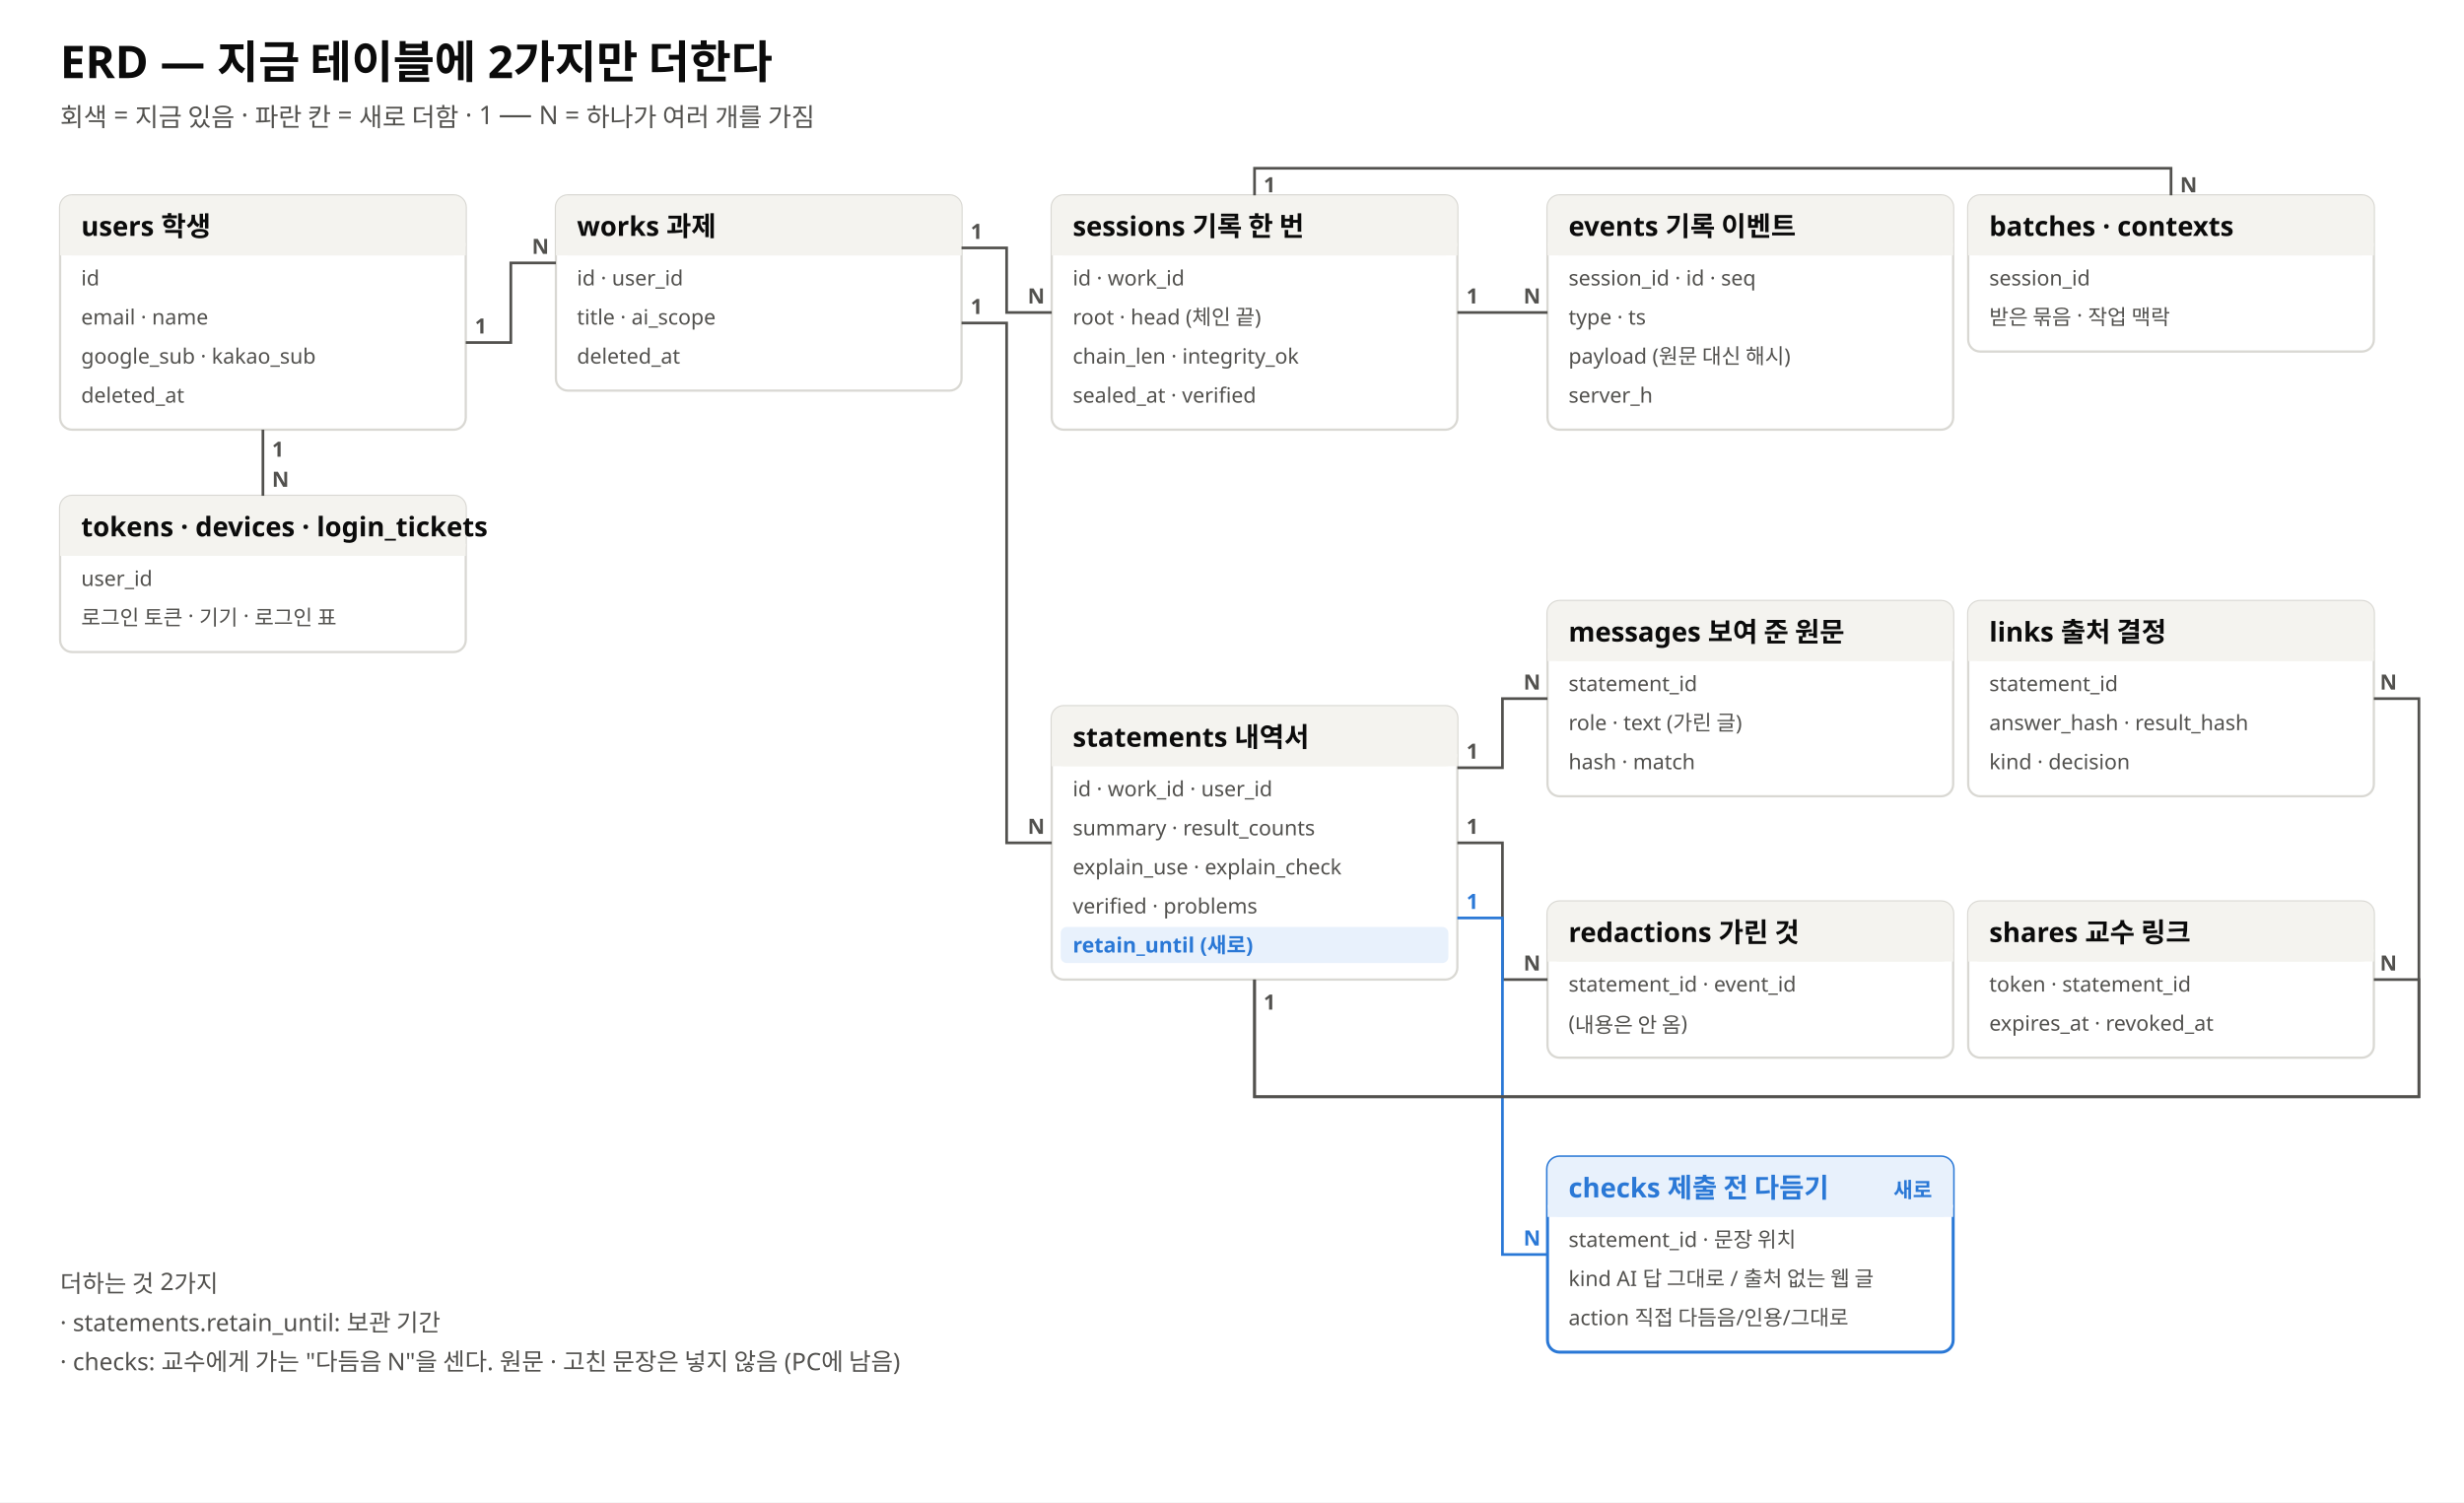
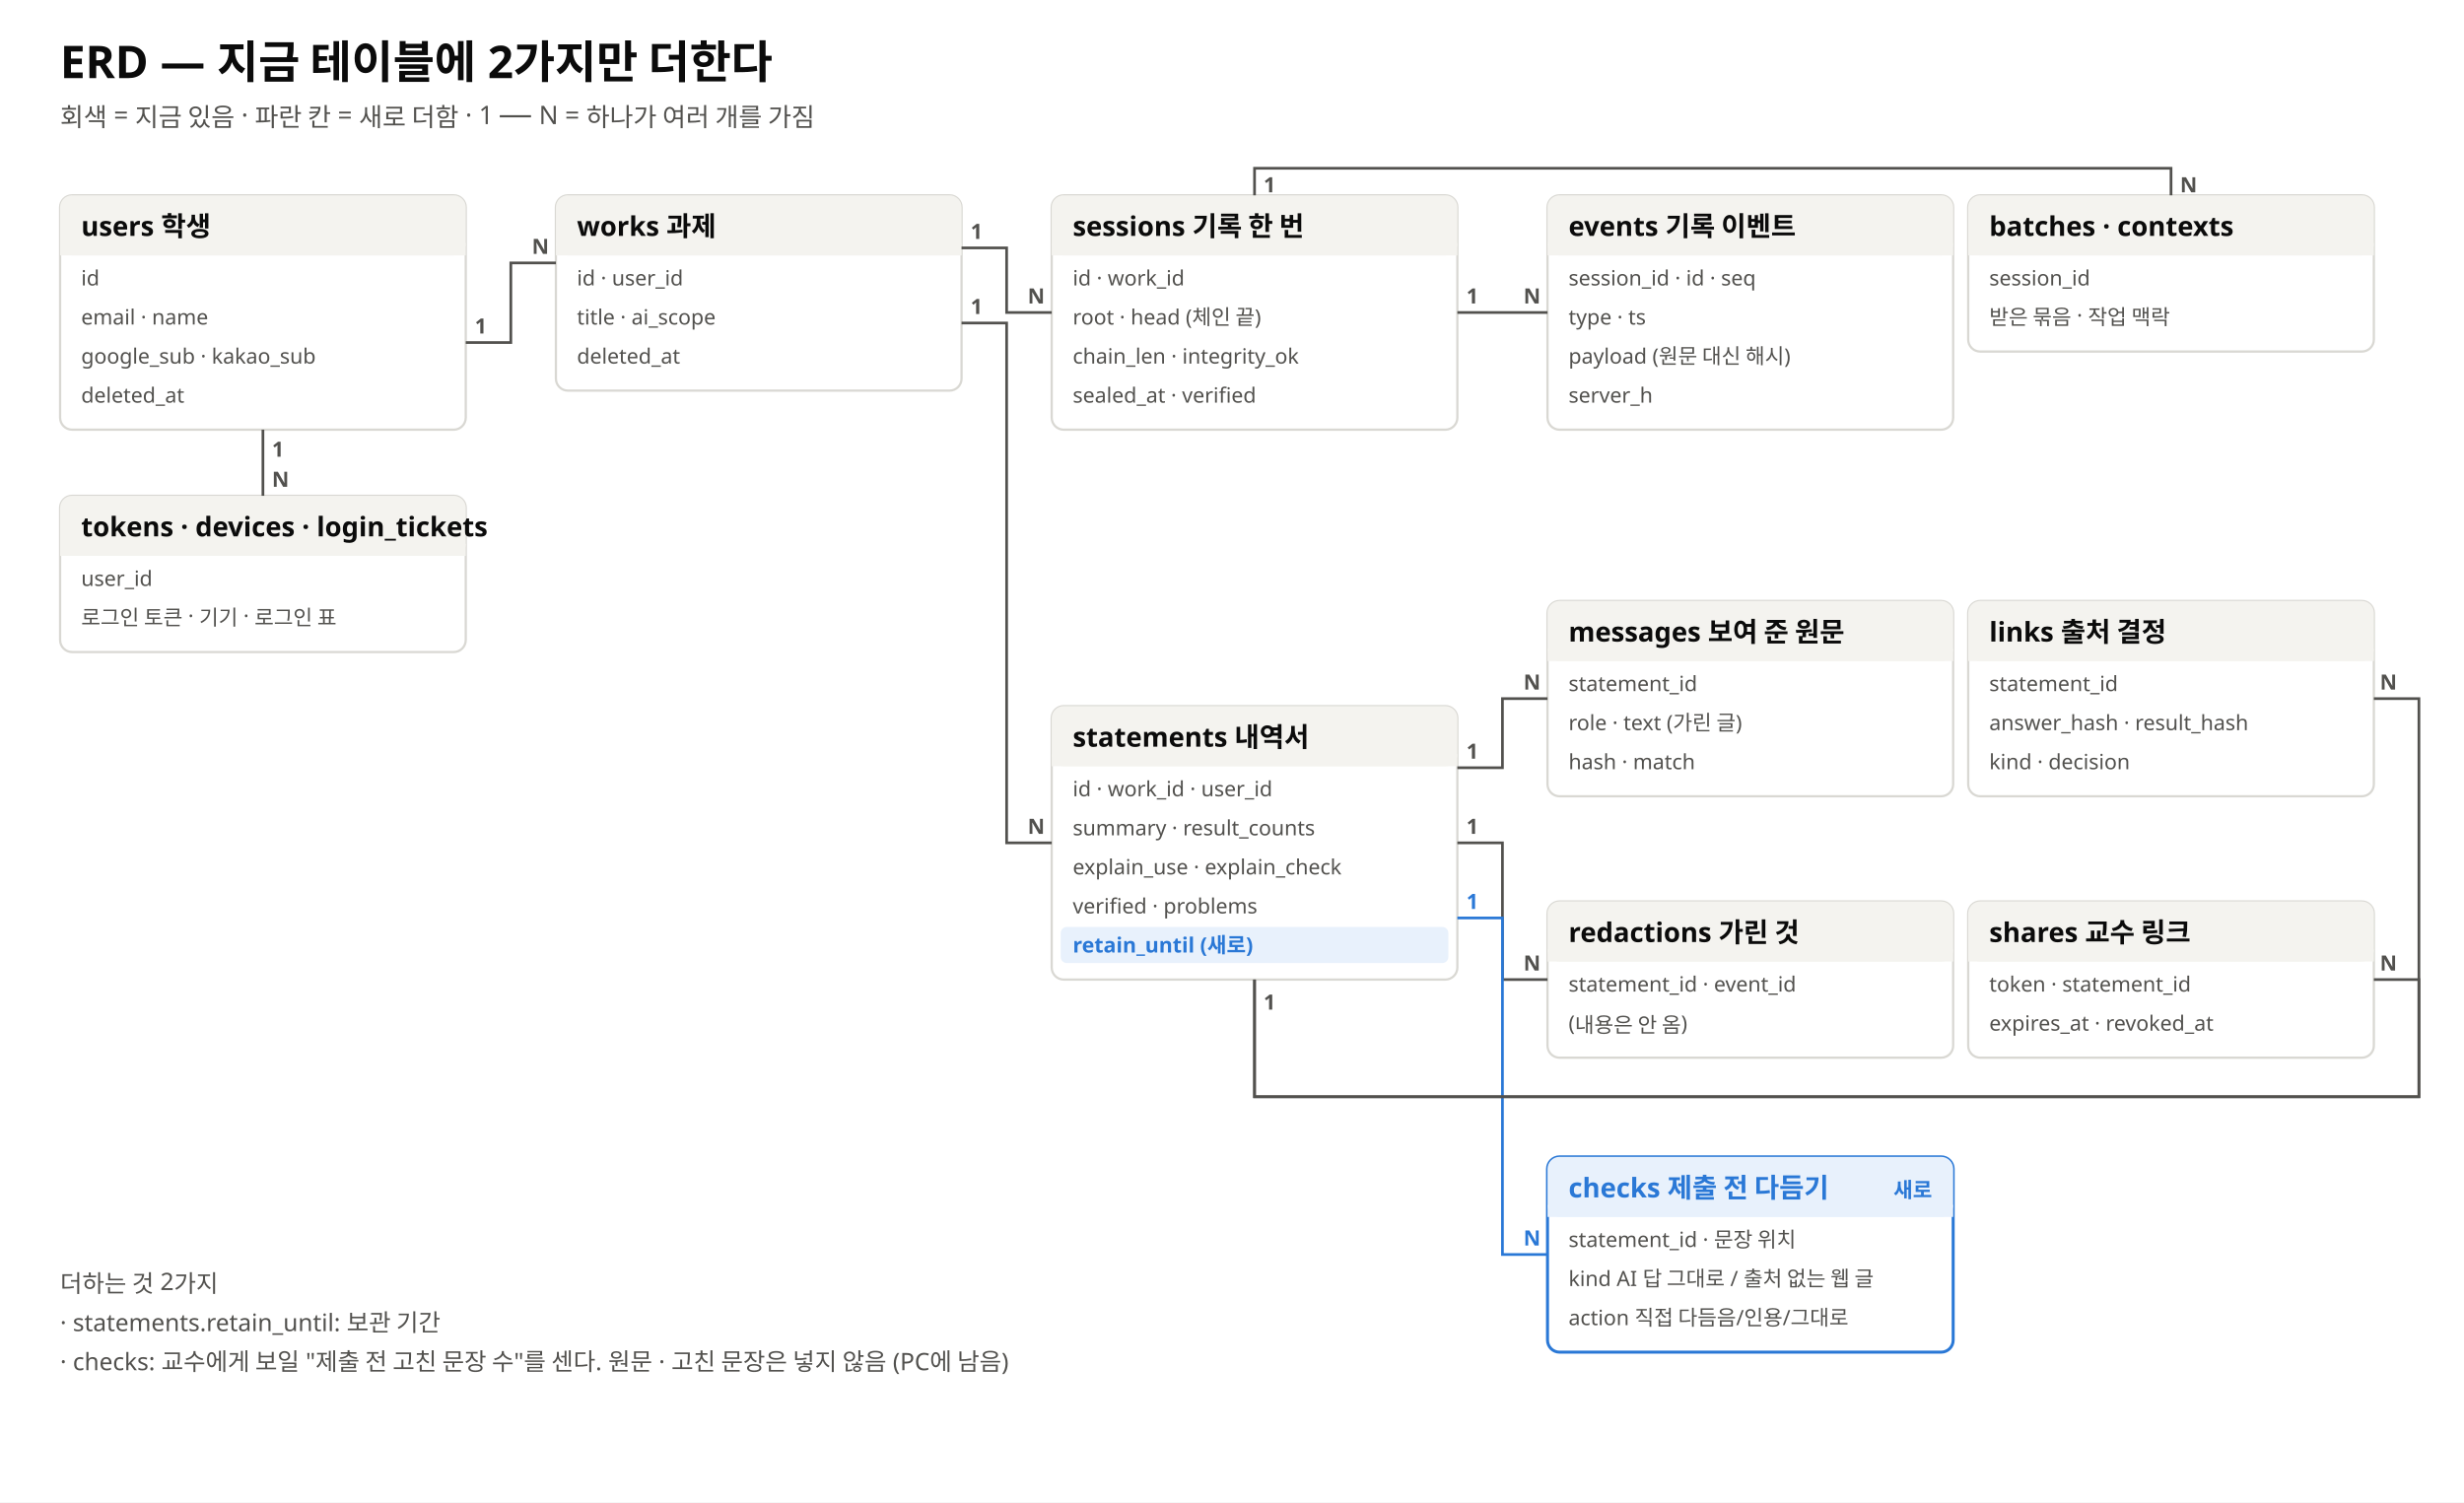
<svg xmlns="http://www.w3.org/2000/svg" viewBox="0 0 1640 1000" width="1640" height="1000" font-family="Pretendard, 'Apple SD Gothic Neo', 'Noto Sans KR', sans-serif">
  <defs>
    <marker id="arr" viewBox="0 0 10 10" refX="9" refY="5" markerWidth="8" markerHeight="8" orient="auto-start-reverse">
      <path d="M0,0 L10,5 L0,10 z" fill="#52514e" />
    </marker>
  </defs>
  <rect width="1640" height="1000" fill="#ffffff" />
  <text x="40" y="52" font-size="30" fill="#0b0b0b" font-weight="700" text-anchor="start">ERD — 지금 테이블에 2가지만 더한다</text>
  <text x="40" y="84" font-size="17" fill="#52514e" font-weight="400" text-anchor="start">회색 = 지금 있음 · 파란 칸 = 새로 더함 · 1 ── N = 하나가 여러 개를 가짐</text>
  <rect x="40" y="130" width="270" height="156" rx="8" fill="#ffffff" stroke="#d9d8d3" stroke-width="1.5" />
  <rect x="40" y="130" width="270" height="40" rx="8" fill="#f4f3ef" />
  <rect x="40" y="162" width="270" height="8" fill="#f4f3ef" />
  <text x="54" y="157" font-size="18" fill="#0b0b0b" font-weight="700" text-anchor="start">users 학생</text>
  <text x="54" y="190" font-size="14" fill="#52514e" font-weight="400" text-anchor="start">id</text>
  <text x="54" y="216" font-size="14" fill="#52514e" font-weight="400" text-anchor="start">email · name</text>
  <text x="54" y="242" font-size="14" fill="#52514e" font-weight="400" text-anchor="start">google_sub · kakao_sub</text>
  <text x="54" y="268" font-size="14" fill="#52514e" font-weight="400" text-anchor="start">deleted_at</text>
  <rect x="40" y="330" width="270" height="104" rx="8" fill="#ffffff" stroke="#d9d8d3" stroke-width="1.5" />
  <rect x="40" y="330" width="270" height="40" rx="8" fill="#f4f3ef" />
  <rect x="40" y="362" width="270" height="8" fill="#f4f3ef" />
  <text x="54" y="357" font-size="18" fill="#0b0b0b" font-weight="700" text-anchor="start">tokens · devices · login_tickets</text>
  <text x="54" y="390" font-size="14" fill="#52514e" font-weight="400" text-anchor="start">user_id</text>
  <text x="54" y="416" font-size="14" fill="#52514e" font-weight="400" text-anchor="start">로그인 토큰 · 기기 · 로그인 표</text>
  <rect x="370" y="130" width="270" height="130" rx="8" fill="#ffffff" stroke="#d9d8d3" stroke-width="1.5" />
  <rect x="370" y="130" width="270" height="40" rx="8" fill="#f4f3ef" />
  <rect x="370" y="162" width="270" height="8" fill="#f4f3ef" />
  <text x="384" y="157" font-size="18" fill="#0b0b0b" font-weight="700" text-anchor="start">works 과제</text>
  <text x="384" y="190" font-size="14" fill="#52514e" font-weight="400" text-anchor="start">id · user_id</text>
  <text x="384" y="216" font-size="14" fill="#52514e" font-weight="400" text-anchor="start">title · ai_scope</text>
  <text x="384" y="242" font-size="14" fill="#52514e" font-weight="400" text-anchor="start">deleted_at</text>
  <rect x="700" y="130" width="270" height="156" rx="8" fill="#ffffff" stroke="#d9d8d3" stroke-width="1.5" />
  <rect x="700" y="130" width="270" height="40" rx="8" fill="#f4f3ef" />
  <rect x="700" y="162" width="270" height="8" fill="#f4f3ef" />
  <text x="714" y="157" font-size="18" fill="#0b0b0b" font-weight="700" text-anchor="start">sessions 기록 한 번</text>
  <text x="714" y="190" font-size="14" fill="#52514e" font-weight="400" text-anchor="start">id · work_id</text>
  <text x="714" y="216" font-size="14" fill="#52514e" font-weight="400" text-anchor="start">root · head (체인 끝)</text>
  <text x="714" y="242" font-size="14" fill="#52514e" font-weight="400" text-anchor="start">chain_len · integrity_ok</text>
  <text x="714" y="268" font-size="14" fill="#52514e" font-weight="400" text-anchor="start">sealed_at · verified</text>
  <rect x="1030" y="130" width="270" height="156" rx="8" fill="#ffffff" stroke="#d9d8d3" stroke-width="1.5" />
  <rect x="1030" y="130" width="270" height="40" rx="8" fill="#f4f3ef" />
  <rect x="1030" y="162" width="270" height="8" fill="#f4f3ef" />
  <text x="1044" y="157" font-size="18" fill="#0b0b0b" font-weight="700" text-anchor="start">events 기록 이벤트</text>
  <text x="1044" y="190" font-size="14" fill="#52514e" font-weight="400" text-anchor="start">session_id · id · seq</text>
  <text x="1044" y="216" font-size="14" fill="#52514e" font-weight="400" text-anchor="start">type · ts</text>
  <text x="1044" y="242" font-size="14" fill="#52514e" font-weight="400" text-anchor="start">payload (원문 대신 해시)</text>
  <text x="1044" y="268" font-size="14" fill="#52514e" font-weight="400" text-anchor="start">server_h</text>
  <rect x="1310" y="130" width="270" height="104" rx="8" fill="#ffffff" stroke="#d9d8d3" stroke-width="1.5" />
  <rect x="1310" y="130" width="270" height="40" rx="8" fill="#f4f3ef" />
  <rect x="1310" y="162" width="270" height="8" fill="#f4f3ef" />
  <text x="1324" y="157" font-size="18" fill="#0b0b0b" font-weight="700" text-anchor="start">batches · contexts</text>
  <text x="1324" y="190" font-size="14" fill="#52514e" font-weight="400" text-anchor="start">session_id</text>
  <text x="1324" y="216" font-size="14" fill="#52514e" font-weight="400" text-anchor="start">받은 묶음 · 작업 맥락</text>
  <rect x="700" y="470" width="270" height="182" rx="8" fill="#ffffff" stroke="#d9d8d3" stroke-width="1.5" />
  <rect x="700" y="470" width="270" height="40" rx="8" fill="#f4f3ef" />
  <rect x="700" y="502" width="270" height="8" fill="#f4f3ef" />
  <text x="714" y="497" font-size="18" fill="#0b0b0b" font-weight="700" text-anchor="start">statements 내역서</text>
  <text x="714" y="530" font-size="14" fill="#52514e" font-weight="400" text-anchor="start">id · work_id · user_id</text>
  <text x="714" y="556" font-size="14" fill="#52514e" font-weight="400" text-anchor="start">summary · result_counts</text>
  <text x="714" y="582" font-size="14" fill="#52514e" font-weight="400" text-anchor="start">explain_use · explain_check</text>
  <text x="714" y="608" font-size="14" fill="#52514e" font-weight="400" text-anchor="start">verified · problems</text>
  <rect x="706" y="617" width="258" height="24" rx="4" fill="#e8f1fc" />
  <text x="714" y="634" font-size="14" fill="#2a78d6" font-weight="700" text-anchor="start">retain_until  (새로)</text>
  <rect x="1030" y="400" width="270" height="130" rx="8" fill="#ffffff" stroke="#d9d8d3" stroke-width="1.5" />
  <rect x="1030" y="400" width="270" height="40" rx="8" fill="#f4f3ef" />
  <rect x="1030" y="432" width="270" height="8" fill="#f4f3ef" />
  <text x="1044" y="427" font-size="18" fill="#0b0b0b" font-weight="700" text-anchor="start">messages 보여 준 원문</text>
  <text x="1044" y="460" font-size="14" fill="#52514e" font-weight="400" text-anchor="start">statement_id</text>
  <text x="1044" y="486" font-size="14" fill="#52514e" font-weight="400" text-anchor="start">role · text (가린 글)</text>
  <text x="1044" y="512" font-size="14" fill="#52514e" font-weight="400" text-anchor="start">hash · match</text>
  <rect x="1310" y="400" width="270" height="130" rx="8" fill="#ffffff" stroke="#d9d8d3" stroke-width="1.5" />
  <rect x="1310" y="400" width="270" height="40" rx="8" fill="#f4f3ef" />
  <rect x="1310" y="432" width="270" height="8" fill="#f4f3ef" />
  <text x="1324" y="427" font-size="18" fill="#0b0b0b" font-weight="700" text-anchor="start">links 출처 결정</text>
  <text x="1324" y="460" font-size="14" fill="#52514e" font-weight="400" text-anchor="start">statement_id</text>
  <text x="1324" y="486" font-size="14" fill="#52514e" font-weight="400" text-anchor="start">answer_hash · result_hash</text>
  <text x="1324" y="512" font-size="14" fill="#52514e" font-weight="400" text-anchor="start">kind · decision</text>
  <rect x="1030" y="600" width="270" height="104" rx="8" fill="#ffffff" stroke="#d9d8d3" stroke-width="1.5" />
  <rect x="1030" y="600" width="270" height="40" rx="8" fill="#f4f3ef" />
  <rect x="1030" y="632" width="270" height="8" fill="#f4f3ef" />
  <text x="1044" y="627" font-size="18" fill="#0b0b0b" font-weight="700" text-anchor="start">redactions 가린 것</text>
  <text x="1044" y="660" font-size="14" fill="#52514e" font-weight="400" text-anchor="start">statement_id · event_id</text>
  <text x="1044" y="686" font-size="14" fill="#52514e" font-weight="400" text-anchor="start">(내용은 안 옴)</text>
  <rect x="1310" y="600" width="270" height="104" rx="8" fill="#ffffff" stroke="#d9d8d3" stroke-width="1.5" />
  <rect x="1310" y="600" width="270" height="40" rx="8" fill="#f4f3ef" />
  <rect x="1310" y="632" width="270" height="8" fill="#f4f3ef" />
  <text x="1324" y="627" font-size="18" fill="#0b0b0b" font-weight="700" text-anchor="start">shares 교수 링크</text>
  <text x="1324" y="660" font-size="14" fill="#52514e" font-weight="400" text-anchor="start">token · statement_id</text>
  <text x="1324" y="686" font-size="14" fill="#52514e" font-weight="400" text-anchor="start">expires_at · revoked_at</text>
  <rect x="1030" y="770" width="270" height="130" rx="8" fill="#ffffff" stroke="#2a78d6" stroke-width="2" />
  <rect x="1030" y="770" width="270" height="40" rx="8" fill="#e8f1fc" />
  <rect x="1030" y="802" width="270" height="8" fill="#e8f1fc" />
  <text x="1044" y="797" font-size="18" fill="#2a78d6" font-weight="700" text-anchor="start">checks 제출 전 다듬기</text>
  <text x="1286" y="797" font-size="14" fill="#2a78d6" font-weight="700" text-anchor="end">새로</text>
  <text x="1044" y="830" font-size="14" fill="#52514e" font-weight="400" text-anchor="start">statement_id · 문장 위치</text>
  <text x="1044" y="856" font-size="14" fill="#52514e" font-weight="400" text-anchor="start">kind AI 답 그대로 / 출처 없는 웹 글</text>
  <text x="1044" y="882" font-size="14" fill="#52514e" font-weight="400" text-anchor="start">action 직접 다듬음/인용/그대로</text>
  <path d="M175.0,286 L175.0,308.0 L175.0,308.0 L175.0,330" fill="none" stroke="#52514e" stroke-width="1.8" />
  <text x="181.0" y="304" font-size="14" fill="#52514e" font-weight="700" text-anchor="start">1</text>
  <text x="181.0" y="324" font-size="14" fill="#52514e" font-weight="700" text-anchor="start">N</text>
  <path d="M310,228.0 L340.0,228.0 L340.0,175.0 L370,175.0" fill="none" stroke="#52514e" stroke-width="1.8" />
  <text x="316" y="222.0" font-size="14" fill="#52514e" font-weight="700" text-anchor="start">1</text>
  <text x="354" y="169.0" font-size="14" fill="#52514e" font-weight="700" text-anchor="start">N</text>
  <path d="M640,165.0 L670.0,165.0 L670.0,208.0 L700,208.0" fill="none" stroke="#52514e" stroke-width="1.8" />
  <text x="646" y="159.0" font-size="14" fill="#52514e" font-weight="700" text-anchor="start">1</text>
  <text x="684" y="202.0" font-size="14" fill="#52514e" font-weight="700" text-anchor="start">N</text>
  <path d="M970,208.0 L1000.0,208.0 L1000.0,208.0 L1030,208.0" fill="none" stroke="#52514e" stroke-width="1.8" />
  <text x="976" y="202.0" font-size="14" fill="#52514e" font-weight="700" text-anchor="start">1</text>
  <text x="1014" y="202.0" font-size="14" fill="#52514e" font-weight="700" text-anchor="start">N</text>
  <path d="M640,215.0 L670.0,215.0 L670.0,561.0 L700,561.0" fill="none" stroke="#52514e" stroke-width="1.8" />
  <text x="646" y="209.0" font-size="14" fill="#52514e" font-weight="700" text-anchor="start">1</text>
  <text x="684" y="555.0" font-size="14" fill="#52514e" font-weight="700" text-anchor="start">N</text>
  <path d="M970,511.0 L1000.0,511.0 L1000.0,465.0 L1030,465.0" fill="none" stroke="#52514e" stroke-width="1.8" />
  <text x="976" y="505.0" font-size="14" fill="#52514e" font-weight="700" text-anchor="start">1</text>
  <text x="1014" y="459.0" font-size="14" fill="#52514e" font-weight="700" text-anchor="start">N</text>
  <path d="M970,561.0 L1000.0,561.0 L1000.0,652.0 L1030,652.0" fill="none" stroke="#52514e" stroke-width="1.8" />
  <text x="976" y="555.0" font-size="14" fill="#52514e" font-weight="700" text-anchor="start">1</text>
  <text x="1014" y="646.0" font-size="14" fill="#52514e" font-weight="700" text-anchor="start">N</text>
  <path d="M970,611.0 L1000.0,611.0 L1000.0,835.0 L1030,835.0" fill="none" stroke="#2a78d6" stroke-width="1.8" />
  <text x="976" y="605.0" font-size="14" fill="#2a78d6" font-weight="700" text-anchor="start">1</text>
  <text x="1014" y="829.0" font-size="14" fill="#2a78d6" font-weight="700" text-anchor="start">N</text>
  <path d="M835.0,130 L835.0,112 L1445.0,112 L1445.0,130" fill="none" stroke="#52514e" stroke-width="1.8" />
  <text x="841.0" y="128" font-size="14" fill="#52514e" font-weight="700" text-anchor="start">1</text>
  <text x="1451.0" y="128" font-size="14" fill="#52514e" font-weight="700" text-anchor="start">N</text>
  <path d="M835.0,652 L835.0,730 L1610,730 L1610,465.0 L1580,465.0" fill="none" stroke="#52514e" stroke-width="1.8" />
  <text x="1584" y="459.0" font-size="14" fill="#52514e" font-weight="700" text-anchor="start">N</text>
  <path d="M835.0,652 L835.0,730 L1610,730 L1610,652.0 L1580,652.0" fill="none" stroke="#52514e" stroke-width="1.8" />
  <text x="1584" y="646.0" font-size="14" fill="#52514e" font-weight="700" text-anchor="start">N</text>
  <text x="841.0" y="672" font-size="14" fill="#52514e" font-weight="700" text-anchor="start">1</text>
  <text x="40" y="860" font-size="16" fill="#52514e" font-weight="400" text-anchor="start">더하는 것 2가지</text>
  <text x="40" y="886" font-size="16" fill="#52514e" font-weight="400" text-anchor="start">· statements.retain_until: 보관 기간</text>
-   <text x="40" y="912" font-size="16" fill="#52514e" font-weight="400" text-anchor="start">· checks: 교수에게 가는 "다듬음 N"을 센다. 원문 · 고친 문장은 넣지 않음 (PC에 남음)</text>
+   <text x="40" y="912" font-size="16" fill="#52514e" font-weight="400" text-anchor="start">· checks: 교수에게 보일 "제출 전 고친 문장 수"를 센다. 원문 · 고친 문장은 넣지 않음 (PC에 남음)</text>
</svg>
